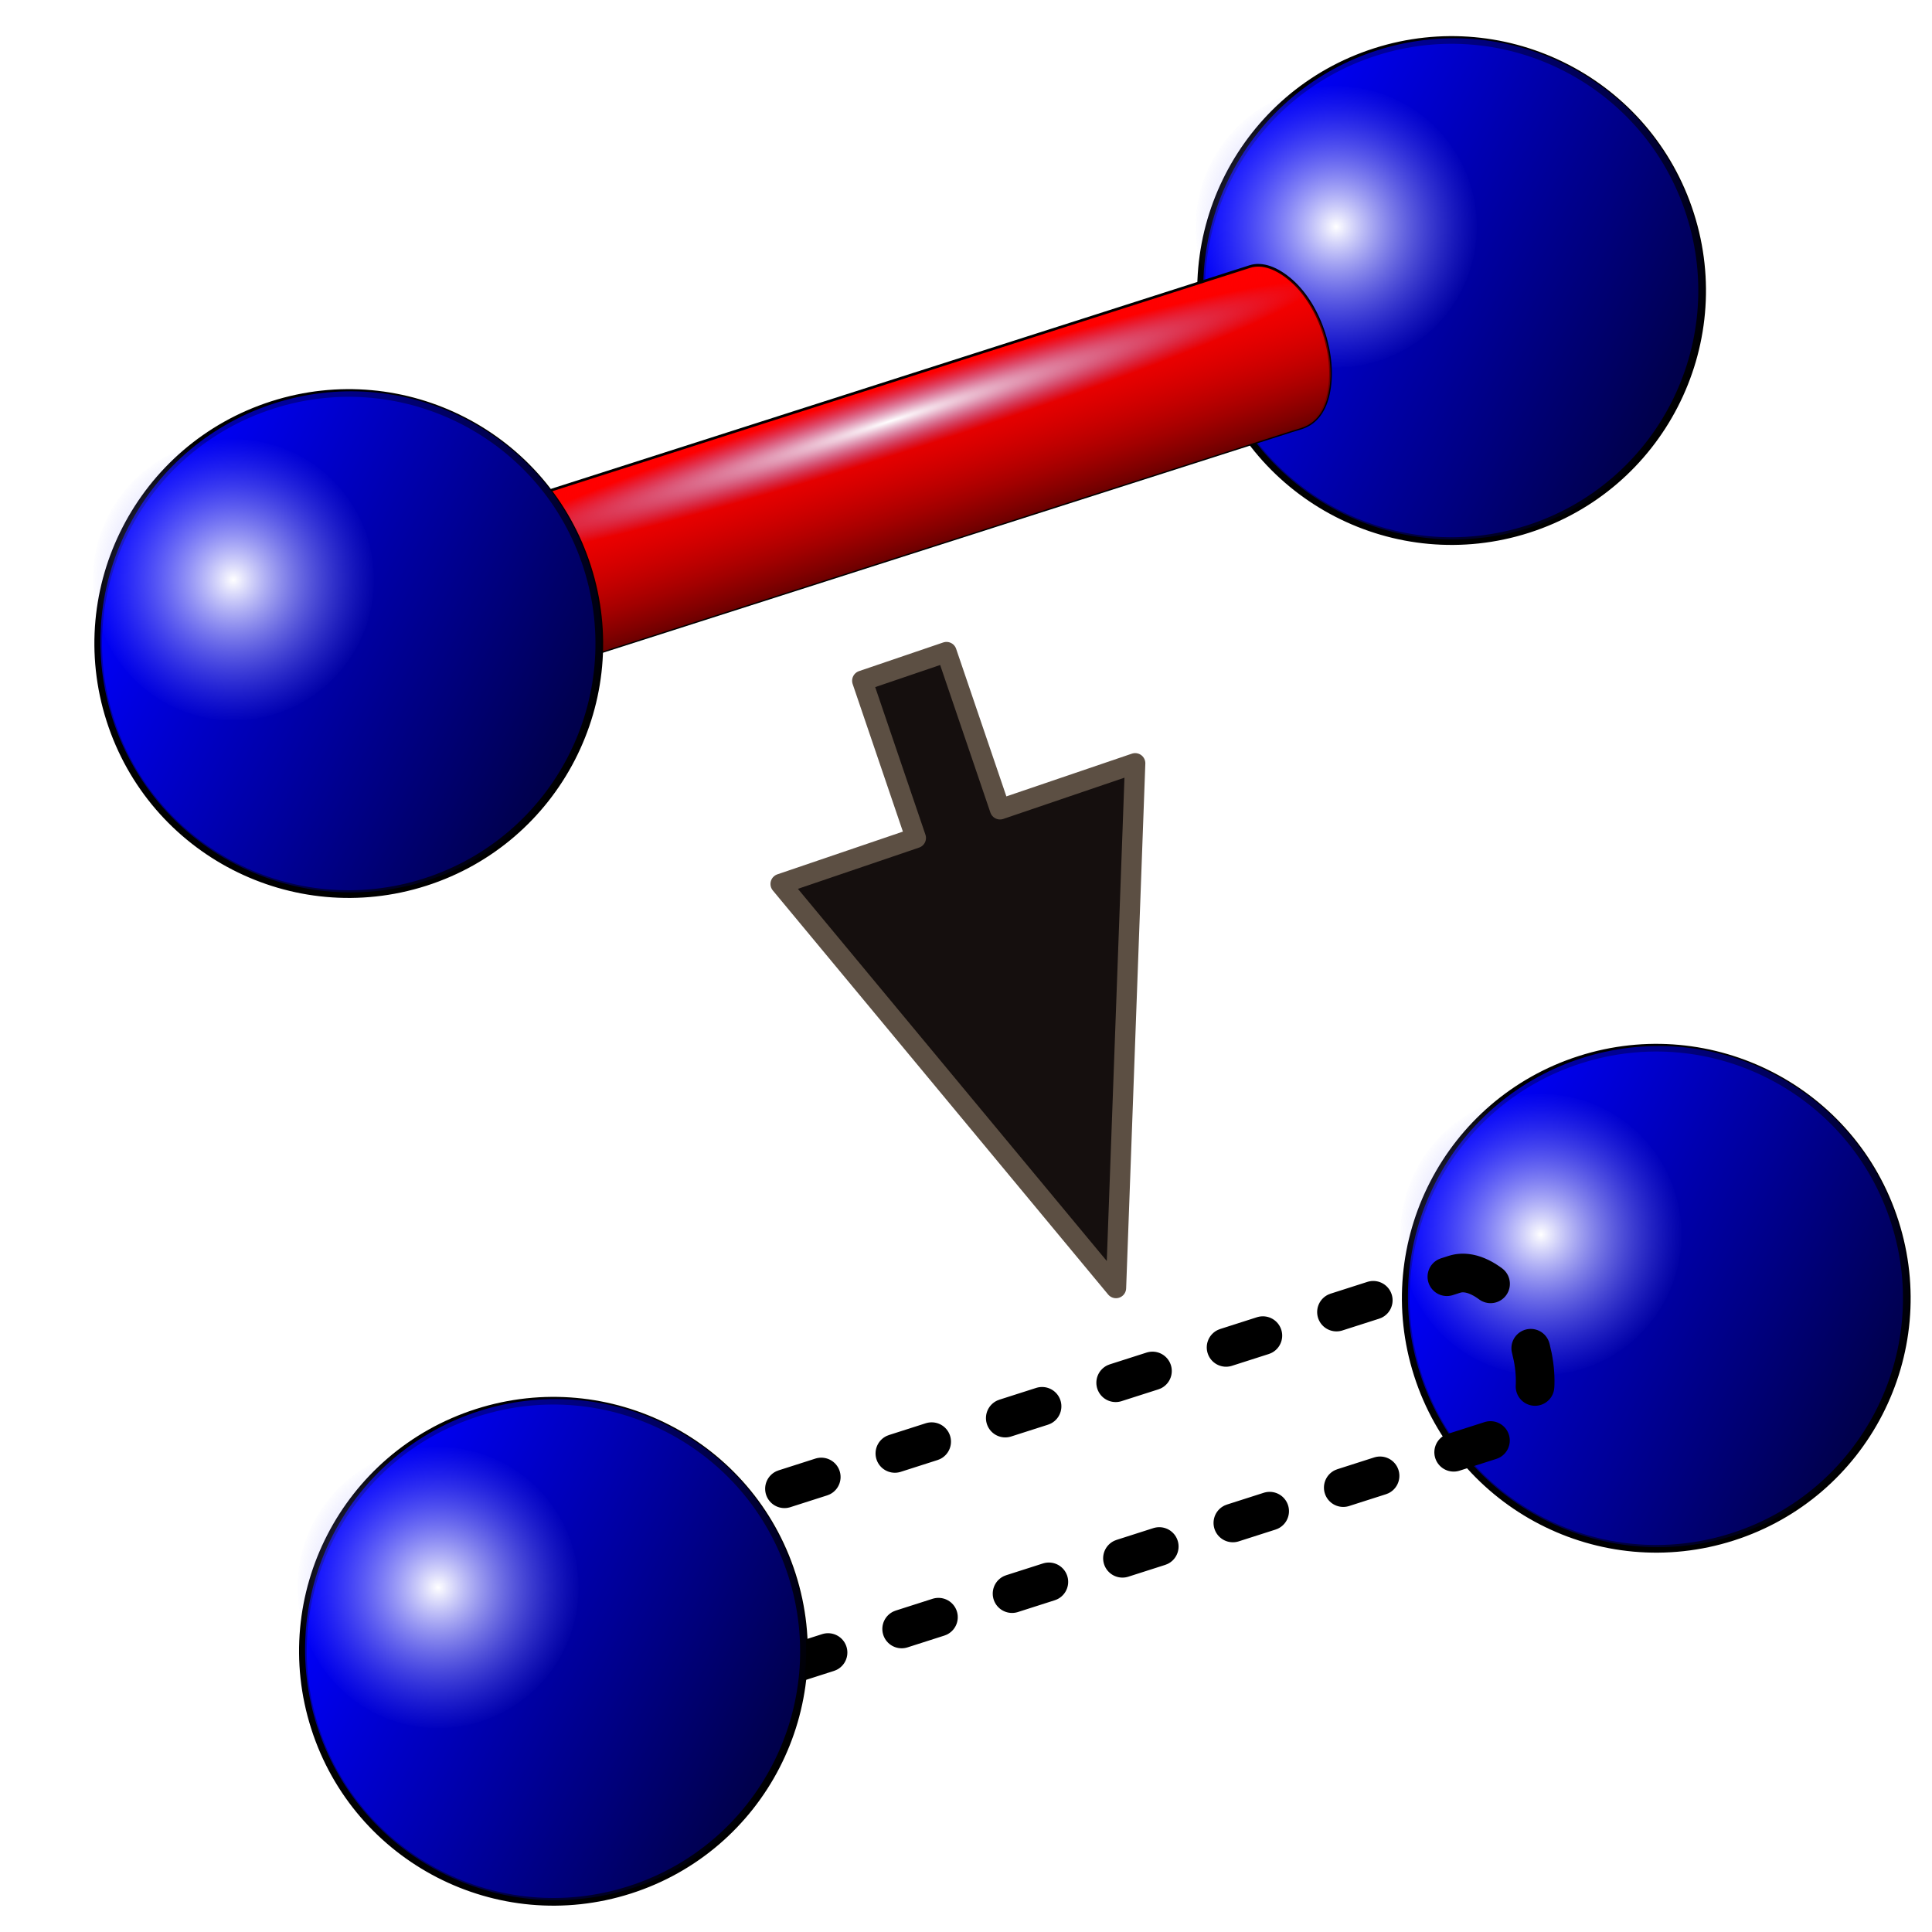
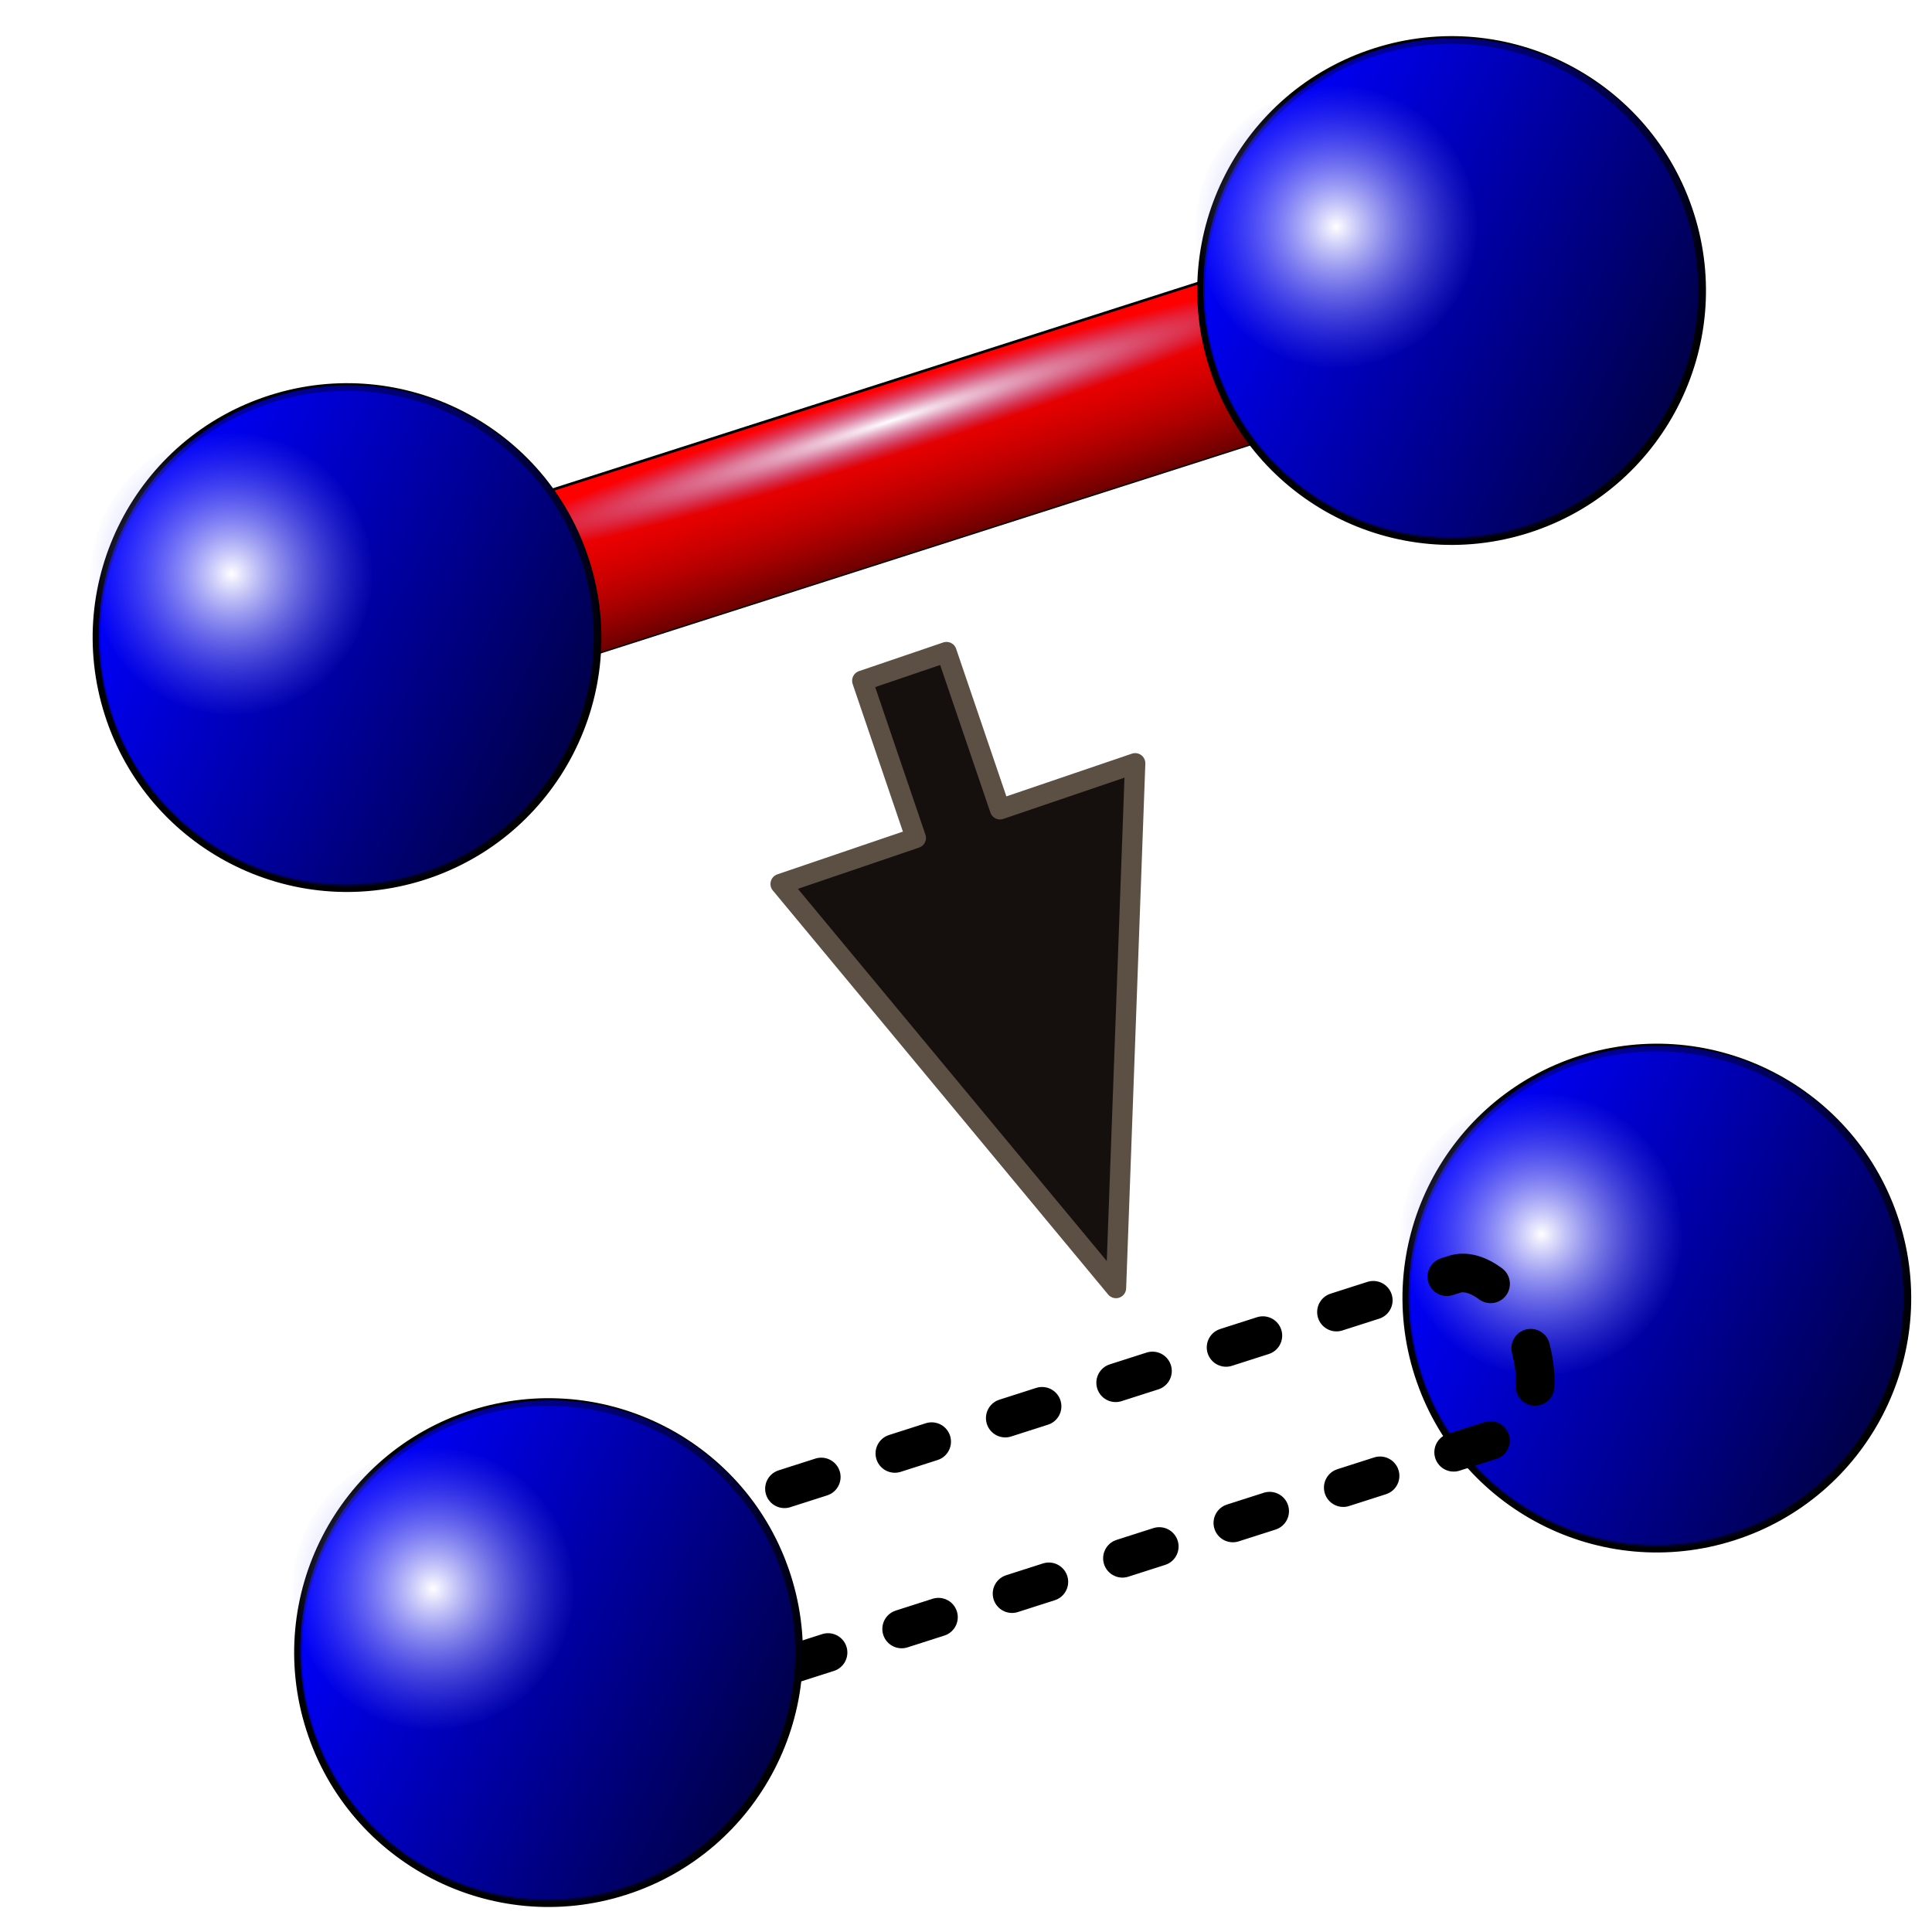
<svg xmlns="http://www.w3.org/2000/svg" xmlns:xlink="http://www.w3.org/1999/xlink" version="1.0" width="100" height="100" id="svg2">
  <defs id="defs4">
-     <radialGradient cx="-89.471" cy="6.2" r="33.768" fx="-89.471" fy="6.2" id="radialGradient4617" xlink:href="#linearGradient3252" gradientUnits="userSpaceOnUse" gradientTransform="matrix(1,0,0,0.1880342,151.3679,55.8298)" />
-     <linearGradient x1="25.398" y1="63.346" x2="90.625" y2="63.346" id="linearGradient3636" xlink:href="#linearGradient3384" gradientUnits="userSpaceOnUse" />
    <linearGradient id="linearGradient3613">
      <stop style="stop-color:#690000;stop-opacity:1" offset="0" id="stop3615" />
      <stop style="stop-color:#ff0000;stop-opacity:0" offset="1" id="stop3617" />
    </linearGradient>
-     <linearGradient x1="40.687" y1="39.968" x2="73.027" y2="39.968" id="linearGradient3634" xlink:href="#linearGradient3613" gradientUnits="userSpaceOnUse" gradientTransform="translate(-54.38462,-11.01935)" />
-     <linearGradient id="linearGradient3187">
-       <stop style="stop-color:#cccdff;stop-opacity:1;" offset="0" id="stop3189" />
-       <stop style="stop-color:#cccdca;stop-opacity:0.333;" offset="1" id="stop3191" />
-     </linearGradient>
-     <linearGradient id="linearGradient6804">
-       <stop style="stop-color:#f5ffff;stop-opacity:1;" offset="0" id="stop6806" />
-       <stop style="stop-color:#edff00;stop-opacity:1;" offset="1" id="stop6808" />
-     </linearGradient>
-     <marker orient="auto" refY="0.0" refX="0.0" id="Arrow1Lend" style="overflow:visible;">
-       <path id="path4646" d="M 0.0,0.0 L 5.0,-5.0 L -12.5,0.0 L 5.0,5.0 L 0.0,0.0 z " style="fill-rule:evenodd;stroke:#000000;stroke-width:1.0pt;marker-start:none;" transform="scale(0.8) rotate(180) translate(12.5,0)" />
-     </marker>
    <linearGradient id="linearGradient3384">
      <stop style="stop-color:#0000ff;stop-opacity:1;" offset="0" id="stop3386" />
      <stop style="stop-color:#000000;stop-opacity:1" offset="1" id="stop3388" />
    </linearGradient>
    <linearGradient id="linearGradient3252">
      <stop style="stop-color:#ffffff;stop-opacity:1" offset="0" id="stop3254" />
      <stop style="stop-color:#7f7fff;stop-opacity:0;" offset="1" id="stop3256" />
    </linearGradient>
-     <linearGradient id="linearGradient3149">
-       <stop style="stop-color:#aa4400;stop-opacity:1" offset="0" id="stop3151" />
-       <stop style="stop-color:#aa4400;stop-opacity:0.649" offset="1" id="stop3153" />
-     </linearGradient>
-     <linearGradient id="linearGradient3186">
-       <stop style="stop-color:#aaaaaa;stop-opacity:1" offset="0" id="stop3188" />
-       <stop style="stop-color:#fffffd;stop-opacity:0.502" offset="1" id="stop3190" />
-     </linearGradient>
-     <radialGradient cx="58.012" cy="63.346" r="33.113" fx="58.012" fy="63.346" id="radialGradient3260" xlink:href="#linearGradient3252" gradientUnits="userSpaceOnUse" />
-     <linearGradient x1="25.398" y1="63.346" x2="90.625" y2="63.346" id="linearGradient3390" xlink:href="#linearGradient3384" gradientUnits="userSpaceOnUse" />
-     <linearGradient x1="25.398" y1="63.346" x2="90.625" y2="63.346" id="linearGradient3459" xlink:href="#linearGradient3384" gradientUnits="userSpaceOnUse" />
-     <radialGradient cx="58.012" cy="63.346" r="33.113" fx="58.012" fy="63.346" id="radialGradient3461" xlink:href="#linearGradient3252" gradientUnits="userSpaceOnUse" />
-     <linearGradient x1="25.398" y1="63.346" x2="90.625" y2="63.346" id="linearGradient3480" xlink:href="#linearGradient3384" gradientUnits="userSpaceOnUse" />
-     <radialGradient cx="58.012" cy="63.346" r="33.113" fx="58.012" fy="63.346" id="radialGradient3482" xlink:href="#linearGradient3252" gradientUnits="userSpaceOnUse" />
-     <linearGradient x1="25.398" y1="63.346" x2="90.625" y2="63.346" id="linearGradient3490" xlink:href="#linearGradient3384" gradientUnits="userSpaceOnUse" />
-     <radialGradient cx="58.012" cy="63.346" r="33.113" fx="58.012" fy="63.346" id="radialGradient3492" xlink:href="#linearGradient3252" gradientUnits="userSpaceOnUse" />
-     <radialGradient xlink:href="#linearGradient3252" id="radialGradient2667" gradientUnits="userSpaceOnUse" cx="58.012" cy="63.346" fx="58.012" fy="63.346" r="33.113" gradientTransform="matrix(0.2740521,0,0,0.2740521,28.80419,13.98132)" />
-     <linearGradient xlink:href="#linearGradient3384" id="linearGradient2670" gradientUnits="userSpaceOnUse" x1="25.398" y1="63.346" x2="90.625" y2="63.346" gradientTransform="matrix(0.3452564,0.3452564,-0.3452564,0.3452564,52.45859,-4.521652)" />
-     <linearGradient xlink:href="#linearGradient3384" id="linearGradient3664" gradientUnits="userSpaceOnUse" gradientTransform="matrix(0.3452564,0.3452564,-0.3452564,0.3452564,52.45859,-4.521652)" x1="25.398" y1="63.346" x2="90.625" y2="63.346" />
-     <radialGradient xlink:href="#linearGradient3252" id="radialGradient3666" gradientUnits="userSpaceOnUse" gradientTransform="matrix(0.2740521,0,0,0.2740521,28.80419,13.98132)" cx="58.012" cy="63.346" fx="58.012" fy="63.346" r="33.113" />
-     <linearGradient xlink:href="#linearGradient3384" id="linearGradient3676" gradientUnits="userSpaceOnUse" gradientTransform="matrix(0.3452564,0.3452564,-0.3452564,0.3452564,52.45859,-4.521652)" x1="25.398" y1="63.346" x2="90.625" y2="63.346" />
-     <radialGradient xlink:href="#linearGradient3252" id="radialGradient3678" gradientUnits="userSpaceOnUse" gradientTransform="matrix(0.2740521,0,0,0.2740521,28.80419,13.98132)" cx="58.012" cy="63.346" fx="58.012" fy="63.346" r="33.113" />
-     <radialGradient xlink:href="#linearGradient6804" id="radialGradient6812" cx="-36.188" cy="-6.907" fx="-36.188" fy="-6.907" r="23.579" gradientTransform="matrix(1,0,0,1.021102,0,0.1457538)" gradientUnits="userSpaceOnUse" />
-     <radialGradient xlink:href="#linearGradient6804" id="radialGradient6822" gradientUnits="userSpaceOnUse" gradientTransform="matrix(1,0,0,1.021102,0,0.1457538)" cx="-36.188" cy="-6.907" fx="-36.188" fy="-6.907" r="23.579" />
-     <linearGradient xlink:href="#linearGradient3384" id="linearGradient6832" gradientUnits="userSpaceOnUse" gradientTransform="matrix(0.2688926,0.2688926,-0.2688926,0.2688926,114.6975,-25.85186)" x1="25.398" y1="63.346" x2="90.625" y2="63.346" />
-     <radialGradient xlink:href="#linearGradient3252" id="radialGradient6834" gradientUnits="userSpaceOnUse" gradientTransform="matrix(0.2134373,0,0,0.2134373,96.27497,-11.44138)" cx="58.012" cy="63.346" fx="58.012" fy="63.346" r="33.113" />
-     <linearGradient xlink:href="#linearGradient3384" id="linearGradient3717" gradientUnits="userSpaceOnUse" gradientTransform="matrix(0.2688926,0.2688926,-0.2688926,0.2688926,38.22773,-8.449435)" x1="25.398" y1="63.346" x2="90.625" y2="63.346" />
-     <radialGradient xlink:href="#linearGradient3252" id="radialGradient3719" gradientUnits="userSpaceOnUse" gradientTransform="matrix(0.2134373,0,0,0.2134373,19.80521,5.961047)" cx="58.012" cy="63.346" fx="58.012" fy="63.346" r="33.113" />
-     <linearGradient xlink:href="#linearGradient3384" id="linearGradient3721" gradientUnits="userSpaceOnUse" gradientTransform="matrix(0.2688926,0.2688926,-0.2688926,0.2688926,38.22773,-8.449435)" x1="25.398" y1="63.346" x2="90.625" y2="63.346" />
-     <radialGradient xlink:href="#linearGradient3252" id="radialGradient3723" gradientUnits="userSpaceOnUse" gradientTransform="matrix(0.2134373,0,0,0.2134373,19.80521,5.961047)" cx="58.012" cy="63.346" fx="58.012" fy="63.346" r="33.113" />
-     <linearGradient xlink:href="#linearGradient3384" id="linearGradient3725" gradientUnits="userSpaceOnUse" gradientTransform="matrix(0.2688926,0.2688926,-0.2688926,0.2688926,38.22773,-8.449435)" x1="25.398" y1="63.346" x2="90.625" y2="63.346" />
-     <radialGradient xlink:href="#linearGradient3252" id="radialGradient3727" gradientUnits="userSpaceOnUse" gradientTransform="matrix(0.2134373,0,0,0.2134373,19.80521,5.961047)" cx="58.012" cy="63.346" fx="58.012" fy="63.346" r="33.113" />
-     <radialGradient xlink:href="#linearGradient3252" id="radialGradient3730" gradientUnits="userSpaceOnUse" gradientTransform="matrix(0.1521617,0,0,0.1521617,-68.21091,30.47461)" cx="58.012" cy="63.346" fx="58.012" fy="63.346" r="33.113" />
-     <linearGradient xlink:href="#linearGradient3384" id="linearGradient3733" gradientUnits="userSpaceOnUse" gradientTransform="matrix(0.1916964,0.1916964,-0.1916964,0.1916964,-55.0773,20.20123)" x1="25.398" y1="63.346" x2="90.625" y2="63.346" />
-     <radialGradient xlink:href="#linearGradient3252" id="radialGradient3737" gradientUnits="userSpaceOnUse" gradientTransform="matrix(0.1521617,0,0,0.1521617,-141.5421,5.410678)" cx="58.012" cy="63.346" fx="58.012" fy="63.346" r="33.113" />
-     <linearGradient xlink:href="#linearGradient3384" id="linearGradient3740" gradientUnits="userSpaceOnUse" gradientTransform="matrix(0.1916964,0.1916964,-0.1916964,0.1916964,-128.4085,-4.862706)" x1="25.398" y1="63.346" x2="90.625" y2="63.346" />
-     <radialGradient xlink:href="#linearGradient3252" id="radialGradient3744" gradientUnits="userSpaceOnUse" gradientTransform="matrix(0.1521617,0,0,0.1521617,-118.9866,46.26845)" cx="58.012" cy="63.346" fx="58.012" fy="63.346" r="33.113" />
-     <linearGradient xlink:href="#linearGradient3384" id="linearGradient3747" gradientUnits="userSpaceOnUse" gradientTransform="matrix(0.1916964,0.1916964,-0.1916964,0.1916964,-105.853,35.99507)" x1="25.398" y1="63.346" x2="90.625" y2="63.346" />
-     <linearGradient xlink:href="#linearGradient3613" id="linearGradient2481" gradientUnits="userSpaceOnUse" gradientTransform="translate(-54.38462,-11.01935)" x1="40.687" y1="39.968" x2="73.027" y2="39.968" />
-     <linearGradient xlink:href="#linearGradient3384" id="linearGradient2483" gradientUnits="userSpaceOnUse" x1="25.398" y1="63.346" x2="90.625" y2="63.346" />
-     <radialGradient xlink:href="#linearGradient3252" id="radialGradient2485" gradientUnits="userSpaceOnUse" gradientTransform="matrix(1,0,0,0.1880342,151.3679,55.8298)" cx="-89.471" cy="6.2" fx="-89.471" fy="6.2" r="33.768" />
-     <linearGradient xlink:href="#linearGradient3613" id="linearGradient2542" gradientUnits="userSpaceOnUse" gradientTransform="translate(-54.38462,-11.01935)" x1="40.687" y1="39.968" x2="73.027" y2="39.968" />
-     <linearGradient xlink:href="#linearGradient3384" id="linearGradient2544" gradientUnits="userSpaceOnUse" x1="25.398" y1="63.346" x2="90.625" y2="63.346" />
    <linearGradient xlink:href="#linearGradient3384" id="linearGradient2600" gradientUnits="userSpaceOnUse" gradientTransform="matrix(0.2688926,0.2688926,-0.2688926,0.2688926,38.22773,-8.449435)" x1="25.398" y1="63.346" x2="90.625" y2="63.346" />
    <radialGradient xlink:href="#linearGradient3252" id="radialGradient2602" gradientUnits="userSpaceOnUse" gradientTransform="matrix(0.2134373,0,0,0.2134373,19.80521,5.961047)" cx="58.012" cy="63.346" fx="58.012" fy="63.346" r="33.113" />
    <linearGradient xlink:href="#linearGradient3613" id="linearGradient2604" gradientUnits="userSpaceOnUse" gradientTransform="matrix(0,-0.1877941,-0.1877941,0,69.33775,23.99787)" x1="40.687" y1="39.968" x2="73.027" y2="39.968" />
    <linearGradient xlink:href="#linearGradient3384" id="linearGradient2606" gradientUnits="userSpaceOnUse" x1="25.398" y1="63.346" x2="90.625" y2="63.346" />
    <radialGradient xlink:href="#linearGradient3252" id="radialGradient2608" gradientUnits="userSpaceOnUse" gradientTransform="matrix(0.4655719,0,0,3.5311713e-2,95.36299,-11.87807)" cx="-89.471" cy="6.2" fx="-89.471" fy="6.2" r="33.768" />
    <linearGradient xlink:href="#linearGradient3384" id="linearGradient2610" gradientUnits="userSpaceOnUse" gradientTransform="matrix(0.2688926,0.2688926,-0.2688926,0.2688926,38.22773,-8.449435)" x1="25.398" y1="63.346" x2="90.625" y2="63.346" />
    <radialGradient xlink:href="#linearGradient3252" id="radialGradient2612" gradientUnits="userSpaceOnUse" gradientTransform="matrix(0.2134373,0,0,0.2134373,19.80521,5.961047)" cx="58.012" cy="63.346" fx="58.012" fy="63.346" r="33.113" />
    <linearGradient xlink:href="#linearGradient3384" id="linearGradient2646" gradientUnits="userSpaceOnUse" gradientTransform="matrix(0.2688926,0.2688926,-0.2688926,0.2688926,38.22773,-8.449435)" x1="25.398" y1="63.346" x2="90.625" y2="63.346" />
    <radialGradient xlink:href="#linearGradient3252" id="radialGradient2648" gradientUnits="userSpaceOnUse" gradientTransform="matrix(0.2134373,0,0,0.2134373,19.80521,5.961047)" cx="58.012" cy="63.346" fx="58.012" fy="63.346" r="33.113" />
    <linearGradient xlink:href="#linearGradient3384" id="linearGradient2656" gradientUnits="userSpaceOnUse" gradientTransform="matrix(0.2688926,0.2688926,-0.2688926,0.2688926,38.22773,-8.449435)" x1="25.398" y1="63.346" x2="90.625" y2="63.346" />
    <radialGradient xlink:href="#linearGradient3252" id="radialGradient2658" gradientUnits="userSpaceOnUse" gradientTransform="matrix(0.2134373,0,0,0.2134373,19.80521,5.961047)" cx="58.012" cy="63.346" fx="58.012" fy="63.346" r="33.113" />
  </defs>
-   <g id="g2583" transform="matrix(1.396475,-0.4470026,0.4470026,1.396475,-18.96499,7.308643)">
-     <g transform="matrix(0.7129105,0,0,0.7129105,33.37545,7.311714)" id="g3558">
-       <path id="path3560" style="fill:#0000ff;fill-opacity:1;fill-rule:evenodd;stroke:#000000;stroke-width:0.38px;stroke-linecap:butt;stroke-linejoin:miter;stroke-opacity:1" d="M 49.067,24.229 C 49.068,31.079 43.515,36.633 36.665,36.633 C 29.815,36.633 24.262,31.079 24.263,24.229 C 24.262,17.379 29.815,11.825 36.665,11.825 C 43.515,11.825 49.068,17.379 49.067,24.229 L 49.067,24.229 z " />
-       <path id="path3562" style="opacity:0.717;fill:url(#linearGradient2600);fill-opacity:1;fill-rule:evenodd;stroke:none;stroke-width:1px;stroke-linecap:butt;stroke-linejoin:miter;stroke-opacity:1" d="M 45.563,32.952 C 40.72,37.797 32.866,37.798 28.022,32.954 C 23.178,28.11 23.179,20.256 28.024,15.413 C 32.867,10.568 40.721,10.568 45.564,15.412 C 50.408,20.256 50.408,28.109 45.563,32.952 L 45.563,32.952 z " />
-       <path id="path3564" style="fill:url(#radialGradient2602);fill-opacity:1;fill-rule:evenodd;stroke:none;stroke-width:1px;stroke-linecap:butt;stroke-linejoin:miter;stroke-opacity:1" d="M 39.148,19.481 C 39.149,23.326 36.032,26.444 32.187,26.444 C 28.342,26.444 25.225,23.326 25.226,19.481 C 25.225,15.637 28.342,12.519 32.187,12.519 C 36.032,12.519 39.149,15.637 39.148,19.481 L 39.148,19.481 z " />
+   <use x="0" y="0" xlink:href="#g3558" id="use2758" transform="translate(10.62332,52.15087)" width="100" height="100" />
+   <g id="g2569" transform="matrix(1.396475,-0.4470026,0.4470026,1.396475,-34.13765,29.52644)">
+     <path d="M 67.467,10.331 C 67.923,10.331 68.368,10.675 68.716,11.259 C 69.412,12.426 69.412,14.323 68.716,15.49 C 68.368,16.074 67.923,16.31 67.467,16.31 C 67.349,16.31 67.245,16.311 67.108,16.306 L 37.283,16.306 L 37.283,10.331 L 67.467,10.331 z " style="fill:#ff0000;fill-opacity:1;fill-rule:evenodd;stroke:#000000;stroke-width:0.094;stroke-linecap:round;stroke-linejoin:round;stroke-miterlimit:4;stroke-dasharray:none;stroke-dashoffset:2.634;stroke-opacity:1" id="path3579" />
+     <path d="M 67.467,10.331 C 67.923,10.331 68.368,10.675 68.716,11.259 C 69.412,12.426 69.412,14.323 68.716,15.49 C 68.368,16.074 67.923,16.31 67.467,16.31 C 67.349,16.31 67.245,16.311 67.108,16.306 L 37.309,16.306 L 37.309,10.331 L 67.467,10.331 z " style="fill:url(#linearGradient2604);fill-opacity:1;fill-rule:evenodd;stroke:none;stroke-width:0.5;stroke-linecap:round;stroke-linejoin:round;stroke-miterlimit:4;stroke-dasharray:none;stroke-dashoffset:2.634;stroke-opacity:1" id="path3591" />
+     <g transform="matrix(0,-0.1877941,-0.1877941,0,50.39653,11.12895)" id="g3621">
+       <path d="M 90.625,63.346 C 90.628,81.36 76.026,95.965 58.012,95.965 C 39.997,95.965 25.395,81.36 25.398,63.346 C 25.395,45.332 39.997,30.727 58.012,30.727 C 76.026,30.727 90.628,45.332 90.625,63.346 L 90.625,63.346 z " transform="matrix(0,-0.2910472,0.4882663,0,-42.57093,87.17801)" style="fill:#ff0000;fill-rule:evenodd;stroke:#000000;stroke-width:1px;stroke-linecap:butt;stroke-linejoin:miter;stroke-opacity:1" id="path2467" />
+       <path d="M 90.625,63.346 C 90.628,81.36 76.026,95.965 58.012,95.965 C 39.997,95.965 25.395,81.36 25.398,63.346 C 25.395,45.332 39.997,30.727 58.012,30.727 C 76.026,30.727 90.628,45.332 90.625,63.346 L 90.625,63.346 z " transform="matrix(0.3452564,-0.2058015,0.3452564,0.2058015,-53.44229,69.13691)" style="opacity:0.717;fill:url(#linearGradient2606);fill-opacity:1;fill-rule:evenodd;stroke:#000000;stroke-width:1px;stroke-linecap:butt;stroke-linejoin:miter;stroke-opacity:1" id="path2469" />
    </g>
-     <g transform="translate(-14.47456,11.2767)" id="g2569">
-       <path id="path3579" style="fill:#ff0000;fill-opacity:1;fill-rule:evenodd;stroke:#000000;stroke-width:0.094;stroke-linecap:round;stroke-linejoin:round;stroke-miterlimit:4;stroke-dasharray:none;stroke-dashoffset:2.634;stroke-opacity:1" d="M 67.467,10.331 C 67.923,10.331 68.368,10.675 68.716,11.259 C 69.412,12.426 69.412,14.323 68.716,15.49 C 68.368,16.074 67.923,16.31 67.467,16.31 C 67.349,16.31 67.245,16.311 67.108,16.306 L 37.283,16.306 L 37.283,10.331 L 67.467,10.331 z " />
-       <path id="path3591" style="fill:url(#linearGradient2604);fill-opacity:1;fill-rule:evenodd;stroke:none;stroke-width:0.5;stroke-linecap:round;stroke-linejoin:round;stroke-miterlimit:4;stroke-dasharray:none;stroke-dashoffset:2.634;stroke-opacity:1" d="M 67.467,10.331 C 67.923,10.331 68.368,10.675 68.716,11.259 C 69.412,12.426 69.412,14.323 68.716,15.49 C 68.368,16.074 67.923,16.31 67.467,16.31 C 67.349,16.31 67.245,16.311 67.108,16.306 L 37.309,16.306 L 37.309,10.331 L 67.467,10.331 z " />
-       <g id="g3621" transform="matrix(0,-0.1877941,-0.1877941,0,50.39653,11.12895)">
-         <path id="path2467" style="fill:#ff0000;fill-rule:evenodd;stroke:#000000;stroke-width:1px;stroke-linecap:butt;stroke-linejoin:miter;stroke-opacity:1" transform="matrix(0,-0.2910472,0.4882663,0,-42.57093,87.17801)" d="M 90.625,63.346 C 90.628,81.36 76.026,95.965 58.012,95.965 C 39.997,95.965 25.395,81.36 25.398,63.346 C 25.395,45.332 39.997,30.727 58.012,30.727 C 76.026,30.727 90.628,45.332 90.625,63.346 L 90.625,63.346 z " />
-         <path id="path2469" style="opacity:0.717;fill:url(#linearGradient2606);fill-opacity:1;fill-rule:evenodd;stroke:#000000;stroke-width:1px;stroke-linecap:butt;stroke-linejoin:miter;stroke-opacity:1" transform="matrix(0.3452564,-0.2058015,0.3452564,0.2058015,-53.44229,69.13691)" d="M 90.625,63.346 C 90.628,81.36 76.026,95.965 58.012,95.965 C 39.997,95.965 25.395,81.36 25.398,63.346 C 25.395,45.332 39.997,30.727 58.012,30.727 C 76.026,30.727 90.628,45.332 90.625,63.346 L 90.625,63.346 z " />
-       </g>
-       <rect width="31.443" height="2.385" x="37.987" y="-12.852" style="fill:url(#radialGradient2608);fill-opacity:1;fill-rule:evenodd;stroke:none;stroke-width:0.502;stroke-linecap:round;stroke-linejoin:round;stroke-miterlimit:4;stroke-dasharray:none;stroke-dashoffset:2.634;stroke-opacity:1" id="rect3640" transform="scale(1,-1)" />
-     </g>
-     <g transform="matrix(0.7129105,0,0,0.7129105,-7.500772,7.311714)" id="g3546">
-       <path id="path3548" style="fill:#0000ff;fill-opacity:1;fill-rule:evenodd;stroke:#000000;stroke-width:0.38px;stroke-linecap:butt;stroke-linejoin:miter;stroke-opacity:1" d="M 49.067,24.229 C 49.068,31.079 43.515,36.633 36.665,36.633 C 29.815,36.633 24.262,31.079 24.263,24.229 C 24.262,17.379 29.815,11.825 36.665,11.825 C 43.515,11.825 49.068,17.379 49.067,24.229 L 49.067,24.229 z " />
-       <path id="path3550" style="opacity:0.717;fill:url(#linearGradient2610);fill-opacity:1;fill-rule:evenodd;stroke:none;stroke-width:1px;stroke-linecap:butt;stroke-linejoin:miter;stroke-opacity:1" d="M 45.563,32.952 C 40.72,37.797 32.866,37.798 28.022,32.954 C 23.178,28.11 23.179,20.256 28.024,15.413 C 32.867,10.568 40.721,10.568 45.564,15.412 C 50.408,20.256 50.408,28.109 45.563,32.952 L 45.563,32.952 z " />
-       <path id="path3552" style="fill:url(#radialGradient2612);fill-opacity:1;fill-rule:evenodd;stroke:none;stroke-width:1px;stroke-linecap:butt;stroke-linejoin:miter;stroke-opacity:1" d="M 39.148,19.481 C 39.149,23.326 36.032,26.444 32.187,26.444 C 28.342,26.444 25.225,23.326 25.226,19.481 C 25.225,15.637 28.342,12.519 32.187,12.519 C 36.032,12.519 39.149,15.637 39.148,19.481 L 39.148,19.481 z " />
-     </g>
-   </g>
-   <g id="g2616" transform="matrix(0.9955618,-0.3186728,0.3186728,0.9955618,41.50521,54.76049)">
-     <path d="M 49.067,24.229 C 49.068,31.079 43.515,36.633 36.665,36.633 C 29.815,36.633 24.262,31.079 24.263,24.229 C 24.262,17.379 29.815,11.825 36.665,11.825 C 43.515,11.825 49.068,17.379 49.067,24.229 L 49.067,24.229 z " style="fill:#0000ff;fill-opacity:1;fill-rule:evenodd;stroke:#000000;stroke-width:0.38px;stroke-linecap:butt;stroke-linejoin:miter;stroke-opacity:1" id="path2618" />
-     <path d="M 45.563,32.952 C 40.72,37.797 32.866,37.798 28.022,32.954 C 23.178,28.11 23.179,20.256 28.024,15.413 C 32.867,10.568 40.721,10.568 45.564,15.412 C 50.408,20.256 50.408,28.109 45.563,32.952 L 45.563,32.952 z " style="opacity:0.717;fill:url(#linearGradient2646);fill-opacity:1;fill-rule:evenodd;stroke:none;stroke-width:1px;stroke-linecap:butt;stroke-linejoin:miter;stroke-opacity:1" id="path2620" />
-     <path d="M 39.148,19.481 C 39.149,23.326 36.032,26.444 32.187,26.444 C 28.342,26.444 25.225,23.326 25.226,19.481 C 25.225,15.637 28.342,12.519 32.187,12.519 C 36.032,12.519 39.149,15.637 39.148,19.481 L 39.148,19.481 z " style="fill:url(#radialGradient2648);fill-opacity:1;fill-rule:evenodd;stroke:none;stroke-width:1px;stroke-linecap:butt;stroke-linejoin:miter;stroke-opacity:1" id="path2622" />
+     <rect transform="scale(1,-1)" id="rect3640" style="fill:url(#radialGradient2608);fill-opacity:1;fill-rule:evenodd;stroke:none;stroke-width:0.502;stroke-linecap:round;stroke-linejoin:round;stroke-miterlimit:4;stroke-dasharray:none;stroke-dashoffset:2.634;stroke-opacity:1" y="-12.852" x="37.987" height="2.385" width="31.443" />
  </g>
  <path id="path2626" style="fill:none;fill-opacity:1;fill-rule:evenodd;stroke:#000000;stroke-width:2;stroke-linecap:round;stroke-linejoin:round;stroke-miterlimit:4;stroke-dasharray:2,4;stroke-dashoffset:0;stroke-opacity:1" d="M 75.29,65.955 C 75.927,65.751 76.702,66.033 77.449,66.693 C 78.942,68.012 79.79,70.661 79.34,72.602 C 79.116,73.572 78.6,74.101 77.963,74.305 C 77.798,74.358 77.653,74.406 77.46,74.459 L 35.81,87.791 L 33.139,79.448 L 75.29,65.955 z " />
-   <path d="M 36.84,82.857 C 36.102,80.551 34.389,79.037 33.014,79.477 C 31.639,79.918 31.123,82.144 31.862,84.451 C 32.6,86.758 34.313,88.271 35.688,87.831 C 37.063,87.391 37.579,85.164 36.84,82.857 L 36.84,82.857 z " style="fill:#ff0000;fill-rule:evenodd;stroke:#000000;stroke-width:0.104px;stroke-linecap:butt;stroke-linejoin:miter;stroke-opacity:1" id="path2632" />
-   <g id="g2638" transform="matrix(0.9955618,-0.3186728,0.3186728,0.9955618,-15.57742,73.03227)">
-     <path d="M 49.067,24.229 C 49.068,31.079 43.515,36.633 36.665,36.633 C 29.815,36.633 24.262,31.079 24.263,24.229 C 24.262,17.379 29.815,11.825 36.665,11.825 C 43.515,11.825 49.068,17.379 49.067,24.229 L 49.067,24.229 z " style="fill:#0000ff;fill-opacity:1;fill-rule:evenodd;stroke:#000000;stroke-width:0.38px;stroke-linecap:butt;stroke-linejoin:miter;stroke-opacity:1" id="path2640" />
-     <path d="M 45.563,32.952 C 40.72,37.797 32.866,37.798 28.022,32.954 C 23.178,28.11 23.179,20.256 28.024,15.413 C 32.867,10.568 40.721,10.568 45.564,15.412 C 50.408,20.256 50.408,28.109 45.563,32.952 L 45.563,32.952 z " style="opacity:0.717;fill:url(#linearGradient2656);fill-opacity:1;fill-rule:evenodd;stroke:none;stroke-width:1px;stroke-linecap:butt;stroke-linejoin:miter;stroke-opacity:1" id="path2642" />
-     <path d="M 39.148,19.481 C 39.149,23.326 36.032,26.444 32.187,26.444 C 28.342,26.444 25.225,23.326 25.226,19.481 C 25.225,15.637 28.342,12.519 32.187,12.519 C 36.032,12.519 39.149,15.637 39.148,19.481 L 39.148,19.481 z " style="fill:url(#radialGradient2658);fill-opacity:1;fill-rule:evenodd;stroke:none;stroke-width:1px;stroke-linecap:butt;stroke-linejoin:miter;stroke-opacity:1" id="path2644" />
+   <path style="fill:#150f0e;fill-opacity:1;fill-rule:evenodd;stroke:#5c4f43;stroke-width:1.053;stroke-linecap:round;stroke-linejoin:round;stroke-miterlimit:4;stroke-dashoffset:0;stroke-opacity:1" d="M 57.763,66.668 L 58.756,39.508 L 51.761,41.889 L 48.991,33.752 L 44.632,35.236 L 47.402,43.373 L 40.406,45.754 L 57.763,66.668 z " id="path6783" />
+   <g id="g3558" transform="matrix(0.9955618,-0.3186728,0.3186728,0.9955618,30.91135,2.600356)">
+     <path d="M 49.067,24.229 C 49.068,31.079 43.515,36.633 36.665,36.633 C 29.815,36.633 24.262,31.079 24.263,24.229 C 24.262,17.379 29.815,11.825 36.665,11.825 C 43.515,11.825 49.068,17.379 49.067,24.229 L 49.067,24.229 z " style="fill:#0000ff;fill-opacity:1;fill-rule:evenodd;stroke:#000000;stroke-width:0.38px;stroke-linecap:butt;stroke-linejoin:miter;stroke-opacity:1" id="path3560" />
+     <path d="M 45.563,32.952 C 40.72,37.797 32.866,37.798 28.022,32.954 C 23.178,28.11 23.179,20.256 28.024,15.413 C 32.867,10.568 40.721,10.568 45.564,15.412 C 50.408,20.256 50.408,28.109 45.563,32.952 L 45.563,32.952 z " style="opacity:0.717;fill:url(#linearGradient2600);fill-opacity:1;fill-rule:evenodd;stroke:none;stroke-width:1px;stroke-linecap:butt;stroke-linejoin:miter;stroke-opacity:1" id="path3562" />
+     <path d="M 39.148,19.481 C 39.149,23.326 36.032,26.444 32.187,26.444 C 28.342,26.444 25.225,23.326 25.226,19.481 C 25.225,15.637 28.342,12.519 32.187,12.519 C 36.032,12.519 39.149,15.637 39.148,19.481 L 39.148,19.481 z " style="fill:url(#radialGradient2602);fill-opacity:1;fill-rule:evenodd;stroke:none;stroke-width:1px;stroke-linecap:butt;stroke-linejoin:miter;stroke-opacity:1" id="path3564" />
  </g>
-   <path style="fill:#150f0e;fill-opacity:1;fill-rule:evenodd;stroke:#5c4f43;stroke-width:1.053;stroke-linecap:round;stroke-linejoin:round;stroke-miterlimit:4;stroke-dashoffset:0;stroke-opacity:1" d="M 57.763,66.668 L 58.756,39.508 L 51.761,41.889 L 48.991,33.752 L 44.632,35.236 L 47.402,43.373 L 40.406,45.754 L 57.763,66.668 z " id="path6783" />
+   <use x="0" y="0" xlink:href="#g3558" id="use2760" transform="translate(-46.74263,70.50025)" width="100" height="100" />
+   <use x="0" y="0" xlink:href="#g3558" id="use2762" transform="translate(-57.1728,17.96308)" width="100" height="100" />
</svg>
